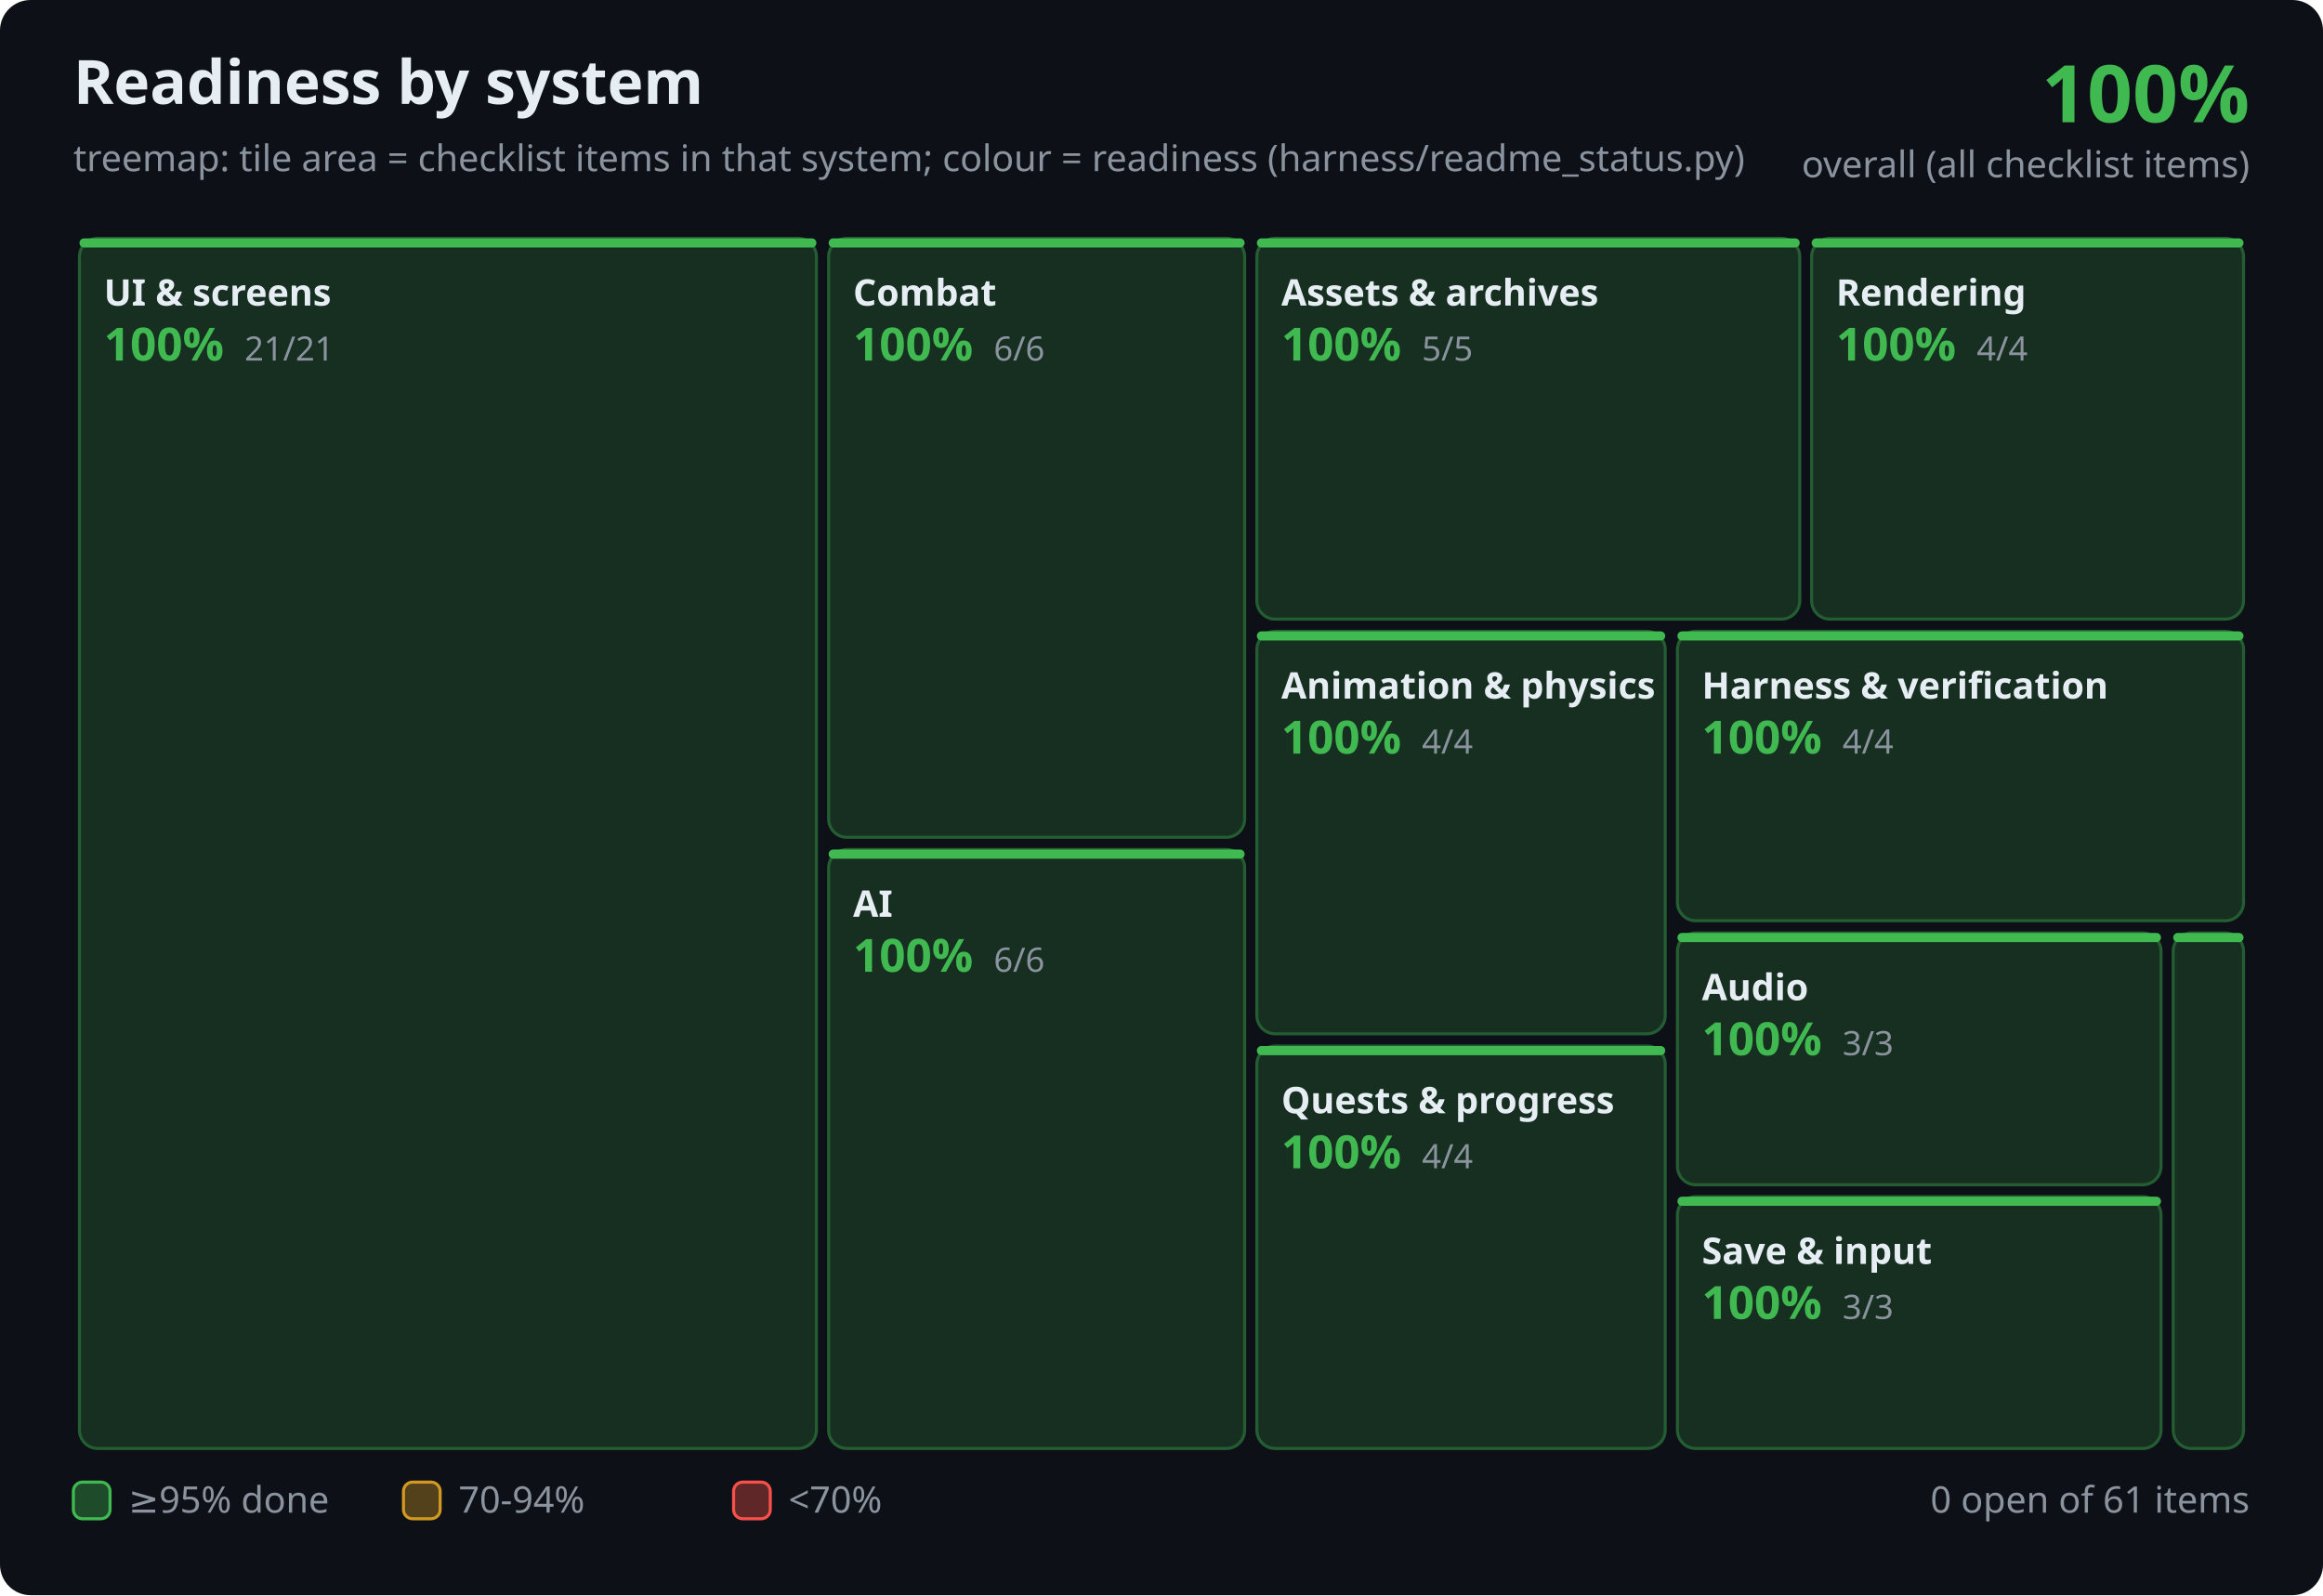
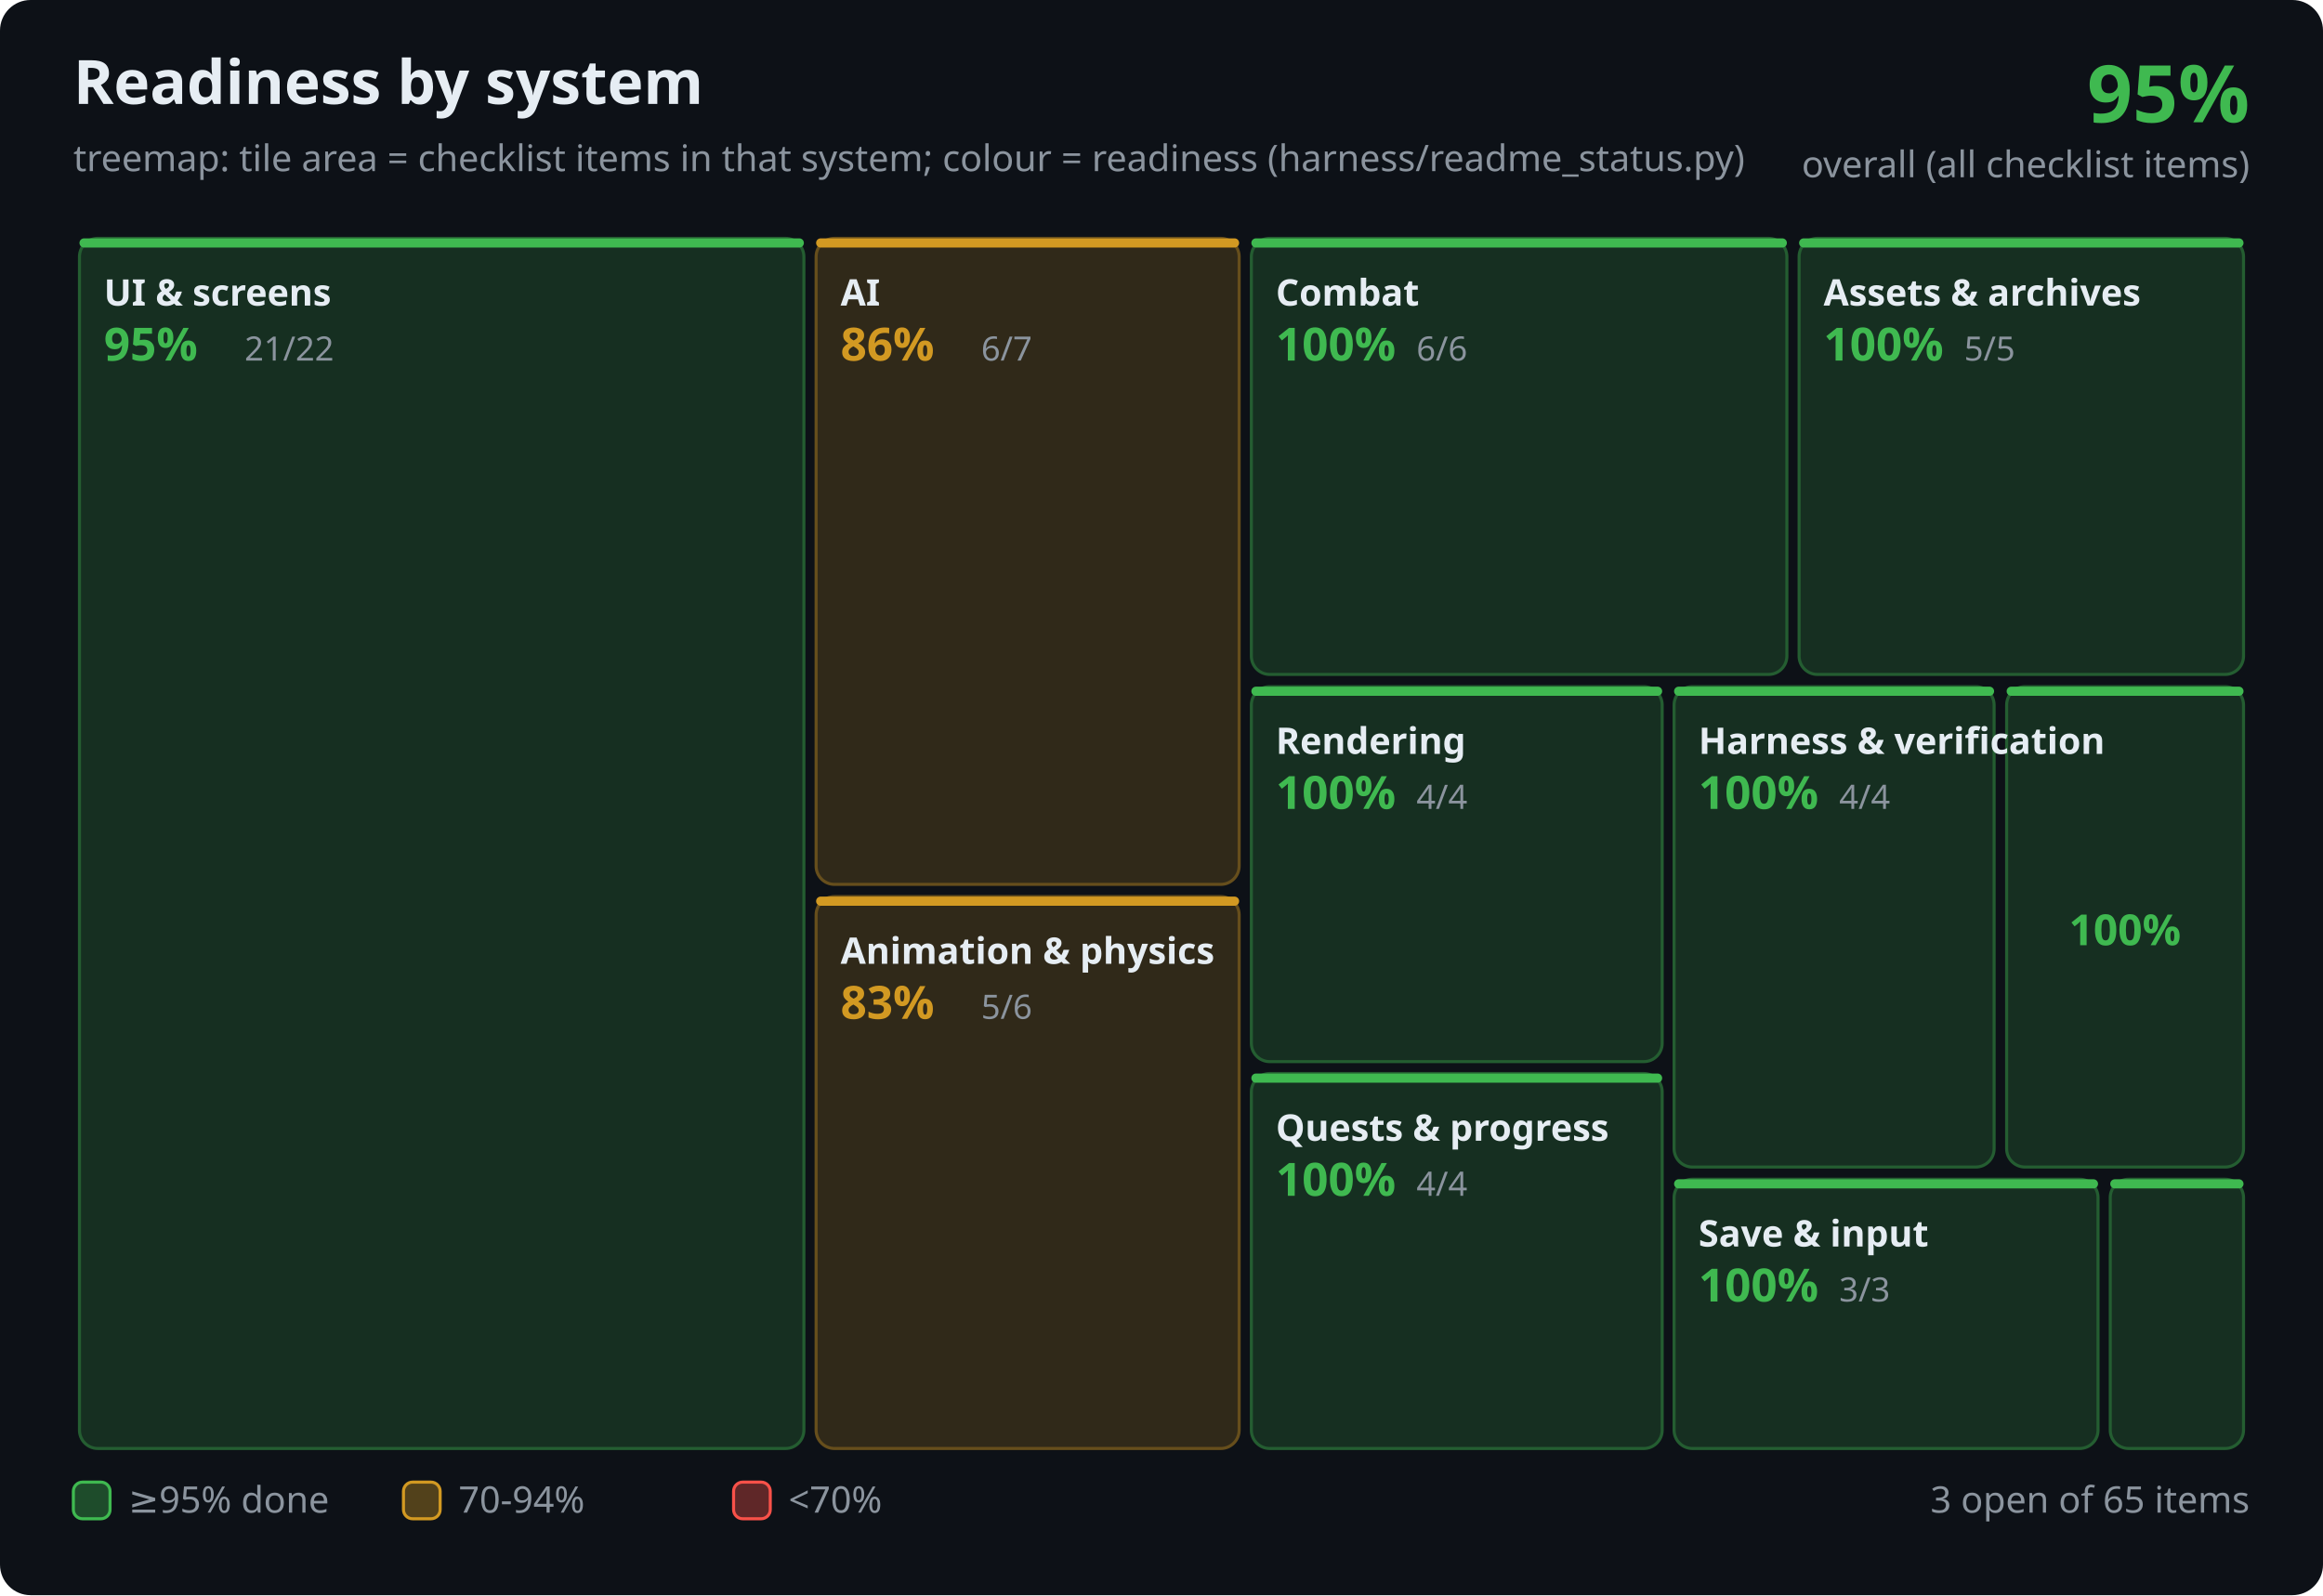
<svg xmlns="http://www.w3.org/2000/svg" width="760" height="522" viewBox="0 0 760 522" font-family="Segoe UI,Ubuntu,sans-serif">
  <rect width="760" height="522" rx="10" fill="#0d1117" />
  <text x="24" y="34" fill="#e6edf3" font-size="20" font-weight="600">Readiness by system</text>
  <text x="24" y="56" fill="#8b949e" font-size="12">treemap: tile area = checklist items in that system; colour = readiness (harness/readme_status.py)</text>
-   <text x="736" y="40" fill="#3fb950" font-size="26" font-weight="700" text-anchor="end">100%</text>
+   <text x="736" y="40" fill="#3fb950" font-size="26" font-weight="700" text-anchor="end">95%</text>
  <text x="736" y="58" fill="#8b949e" font-size="12" text-anchor="end">overall (all checklist items)</text>
  <g>
-     <rect x="411.2" y="78.0" width="177.6" height="124.6" rx="6" fill="#162f21" stroke="#245d31" />
-     <rect x="411.2" y="78.0" width="177.6" height="3" rx="1.5" fill="#3fb950" />
-     <text x="419.2" y="100.0" fill="#e6edf3" font-size="12" font-weight="600">Assets &amp; archives</text>
-     <text x="419.2" y="118.0" fill="#3fb950" font-size="15" font-weight="700">100%</text>
-     <text x="465.2" y="118.0" fill="#8b949e" font-size="11">5/5</text>
+     <rect x="588.6" y="78.0" width="145.4" height="142.7" rx="6" fill="#162f21" stroke="#245d31" />
+     <rect x="588.6" y="78.0" width="145.4" height="3" rx="1.5" fill="#3fb950" />
+     <text x="596.6" y="100.0" fill="#e6edf3" font-size="12" font-weight="600">Assets &amp; archives</text>
+     <text x="596.6" y="118.0" fill="#3fb950" font-size="15" font-weight="700">100%</text>
+     <text x="642.6" y="118.0" fill="#8b949e" font-size="11">5/5</text>
  </g>
  <g>
-     <rect x="592.7" y="78.0" width="141.3" height="124.6" rx="6" fill="#162f21" stroke="#245d31" />
-     <rect x="592.7" y="78.0" width="141.3" height="3" rx="1.5" fill="#3fb950" />
-     <text x="600.7" y="100.0" fill="#e6edf3" font-size="12" font-weight="600">Rendering</text>
-     <text x="600.7" y="118.0" fill="#3fb950" font-size="15" font-weight="700">100%</text>
-     <text x="646.7" y="118.0" fill="#8b949e" font-size="11">4/4</text>
+     <rect x="409.4" y="224.7" width="134.4" height="122.7" rx="6" fill="#162f21" stroke="#245d31" />
+     <rect x="409.4" y="224.7" width="134.4" height="3" rx="1.5" fill="#3fb950" />
+     <text x="417.4" y="246.7" fill="#e6edf3" font-size="12" font-weight="600">Rendering</text>
+     <text x="417.4" y="264.7" fill="#3fb950" font-size="15" font-weight="700">100%</text>
+     <text x="463.4" y="264.7" fill="#8b949e" font-size="11">4/4</text>
  </g>
  <g>
-     <rect x="411.2" y="206.6" width="133.6" height="131.7" rx="6" fill="#162f21" stroke="#245d31" />
-     <rect x="411.2" y="206.6" width="133.6" height="3" rx="1.5" fill="#3fb950" />
-     <text x="419.2" y="228.6" fill="#e6edf3" font-size="12" font-weight="600">Animation &amp; physics</text>
-     <text x="419.2" y="246.6" fill="#3fb950" font-size="15" font-weight="700">100%</text>
-     <text x="465.2" y="246.6" fill="#8b949e" font-size="11">4/4</text>
+     <rect x="267.0" y="293.4" width="138.4" height="180.6" rx="6" fill="#302919" stroke="#664e1c" />
+     <rect x="267.0" y="293.4" width="138.4" height="3" rx="1.5" fill="#d29922" />
+     <text x="275.0" y="315.4" fill="#e6edf3" font-size="12" font-weight="600">Animation &amp; physics</text>
+     <text x="275.0" y="333.4" fill="#d29922" font-size="15" font-weight="700">83%</text>
+     <text x="321.0" y="333.4" fill="#8b949e" font-size="11">5/6</text>
  </g>
  <g>
-     <rect x="271.1" y="78.0" width="136.1" height="196.0" rx="6" fill="#162f21" stroke="#245d31" />
-     <rect x="271.1" y="78.0" width="136.1" height="3" rx="1.5" fill="#3fb950" />
-     <text x="279.1" y="100.0" fill="#e6edf3" font-size="12" font-weight="600">Combat</text>
-     <text x="279.1" y="118.0" fill="#3fb950" font-size="15" font-weight="700">100%</text>
-     <text x="325.1" y="118.0" fill="#8b949e" font-size="11">6/6</text>
+     <rect x="409.4" y="78.0" width="175.2" height="142.7" rx="6" fill="#162f21" stroke="#245d31" />
+     <rect x="409.4" y="78.0" width="175.2" height="3" rx="1.5" fill="#3fb950" />
+     <text x="417.4" y="100.0" fill="#e6edf3" font-size="12" font-weight="600">Combat</text>
+     <text x="417.4" y="118.0" fill="#3fb950" font-size="15" font-weight="700">100%</text>
+     <text x="463.4" y="118.0" fill="#8b949e" font-size="11">6/6</text>
  </g>
  <g>
-     <rect x="271.1" y="278.0" width="136.1" height="196.0" rx="6" fill="#162f21" stroke="#245d31" />
-     <rect x="271.1" y="278.0" width="136.1" height="3" rx="1.5" fill="#3fb950" />
-     <text x="279.1" y="300.0" fill="#e6edf3" font-size="12" font-weight="600">AI</text>
-     <text x="279.1" y="318.0" fill="#3fb950" font-size="15" font-weight="700">100%</text>
-     <text x="325.1" y="318.0" fill="#8b949e" font-size="11">6/6</text>
+     <rect x="267.0" y="78.0" width="138.4" height="211.4" rx="6" fill="#302919" stroke="#664e1c" />
+     <rect x="267.0" y="78.0" width="138.4" height="3" rx="1.5" fill="#d29922" />
+     <text x="275.0" y="100.0" fill="#e6edf3" font-size="12" font-weight="600">AI</text>
+     <text x="275.0" y="118.0" fill="#d29922" font-size="15" font-weight="700">86%</text>
+     <text x="321.0" y="118.0" fill="#8b949e" font-size="11">6/7</text>
  </g>
  <g>
-     <rect x="26.0" y="78.0" width="241.1" height="396.0" rx="6" fill="#162f21" stroke="#245d31" />
-     <rect x="26.0" y="78.0" width="241.1" height="3" rx="1.5" fill="#3fb950" />
+     <rect x="26.0" y="78.0" width="237.0" height="396.0" rx="6" fill="#162f21" stroke="#245d31" />
+     <rect x="26.0" y="78.0" width="237.0" height="3" rx="1.5" fill="#3fb950" />
    <text x="34.0" y="100.0" fill="#e6edf3" font-size="12" font-weight="600">UI &amp; screens</text>
-     <text x="34.0" y="118.0" fill="#3fb950" font-size="15" font-weight="700">100%</text>
-     <text x="80.0" y="118.0" fill="#8b949e" font-size="11">21/21</text>
+     <text x="34.0" y="118.0" fill="#3fb950" font-size="15" font-weight="700">95%</text>
+     <text x="80.0" y="118.0" fill="#8b949e" font-size="11">21/22</text>
  </g>
  <g>
-     <rect x="411.2" y="342.3" width="133.6" height="131.7" rx="6" fill="#162f21" stroke="#245d31" />
-     <rect x="411.2" y="342.3" width="133.6" height="3" rx="1.5" fill="#3fb950" />
-     <text x="419.2" y="364.3" fill="#e6edf3" font-size="12" font-weight="600">Quests &amp; progress</text>
-     <text x="419.2" y="382.3" fill="#3fb950" font-size="15" font-weight="700">100%</text>
-     <text x="465.2" y="382.3" fill="#8b949e" font-size="11">4/4</text>
+     <rect x="409.4" y="351.3" width="134.4" height="122.7" rx="6" fill="#162f21" stroke="#245d31" />
+     <rect x="409.4" y="351.3" width="134.4" height="3" rx="1.5" fill="#3fb950" />
+     <text x="417.4" y="373.3" fill="#e6edf3" font-size="12" font-weight="600">Quests &amp; progress</text>
+     <text x="417.4" y="391.3" fill="#3fb950" font-size="15" font-weight="700">100%</text>
+     <text x="463.4" y="391.3" fill="#8b949e" font-size="11">4/4</text>
  </g>
  <g>
-     <rect x="548.8" y="305.3" width="158.2" height="82.4" rx="6" fill="#162f21" stroke="#245d31" />
-     <rect x="548.8" y="305.3" width="158.2" height="3" rx="1.5" fill="#3fb950" />
-     <text x="556.8" y="327.3" fill="#e6edf3" font-size="12" font-weight="600">Audio</text>
-     <text x="556.8" y="345.3" fill="#3fb950" font-size="15" font-weight="700">100%</text>
-     <text x="602.8" y="345.3" fill="#8b949e" font-size="11">3/3</text>
+     <rect x="656.5" y="224.7" width="77.5" height="157.2" rx="6" fill="#162f21" stroke="#245d31" />
+     <rect x="656.5" y="224.7" width="77.5" height="3" rx="1.5" fill="#3fb950" />
+     <text x="695.2" y="309.3" fill="#3fb950" font-size="14" font-weight="700" text-anchor="middle">100%</text>
  </g>
  <g>
-     <rect x="548.8" y="391.6" width="158.2" height="82.4" rx="6" fill="#162f21" stroke="#245d31" />
-     <rect x="548.8" y="391.6" width="158.2" height="3" rx="1.5" fill="#3fb950" />
-     <text x="556.8" y="413.6" fill="#e6edf3" font-size="12" font-weight="600">Save &amp; input</text>
-     <text x="556.8" y="431.6" fill="#3fb950" font-size="15" font-weight="700">100%</text>
-     <text x="602.8" y="431.6" fill="#8b949e" font-size="11">3/3</text>
+     <rect x="547.7" y="385.9" width="138.7" height="88.1" rx="6" fill="#162f21" stroke="#245d31" />
+     <rect x="547.7" y="385.9" width="138.7" height="3" rx="1.5" fill="#3fb950" />
+     <text x="555.7" y="407.9" fill="#e6edf3" font-size="12" font-weight="600">Save &amp; input</text>
+     <text x="555.7" y="425.9" fill="#3fb950" font-size="15" font-weight="700">100%</text>
+     <text x="601.7" y="425.9" fill="#8b949e" font-size="11">3/3</text>
  </g>
  <g>
-     <rect x="711.0" y="305.3" width="23.0" height="168.7" rx="6" fill="#162f21" stroke="#245d31" />
-     <rect x="711.0" y="305.3" width="23.0" height="3" rx="1.5" fill="#3fb950" />
+     <rect x="690.4" y="385.9" width="43.6" height="88.1" rx="6" fill="#162f21" stroke="#245d31" />
+     <rect x="690.4" y="385.9" width="43.6" height="3" rx="1.5" fill="#3fb950" />
  </g>
  <g>
-     <rect x="548.8" y="206.6" width="185.2" height="94.7" rx="6" fill="#162f21" stroke="#245d31" />
-     <rect x="548.8" y="206.6" width="185.2" height="3" rx="1.5" fill="#3fb950" />
-     <text x="556.8" y="228.6" fill="#e6edf3" font-size="12" font-weight="600">Harness &amp; verification</text>
-     <text x="556.8" y="246.6" fill="#3fb950" font-size="15" font-weight="700">100%</text>
-     <text x="602.8" y="246.6" fill="#8b949e" font-size="11">4/4</text>
+     <rect x="547.7" y="224.7" width="104.7" height="157.2" rx="6" fill="#162f21" stroke="#245d31" />
+     <rect x="547.7" y="224.7" width="104.7" height="3" rx="1.5" fill="#3fb950" />
+     <text x="555.7" y="246.7" fill="#e6edf3" font-size="12" font-weight="600">Harness &amp; verification</text>
+     <text x="555.7" y="264.7" fill="#3fb950" font-size="15" font-weight="700">100%</text>
+     <text x="601.7" y="264.7" fill="#8b949e" font-size="11">4/4</text>
  </g>
  <rect x="24" y="485" width="12" height="12" rx="3" fill="#1e4c2b" stroke="#3fb950" />
  <text x="42" y="495" fill="#8b949e" font-size="12">≥95% done</text>
  <rect x="132" y="485" width="12" height="12" rx="3" fill="#52411b" stroke="#d29922" />
  <text x="150" y="495" fill="#8b949e" font-size="12">70-94%</text>
  <rect x="240" y="485" width="12" height="12" rx="3" fill="#5f2728" stroke="#f85149" />
  <text x="258" y="495" fill="#8b949e" font-size="12">&lt;70%</text>
-   <text x="736" y="495" fill="#8b949e" font-size="12" text-anchor="end">0 open of 61 items</text>
+   <text x="736" y="495" fill="#8b949e" font-size="12" text-anchor="end">3 open of 65 items</text>
</svg>
